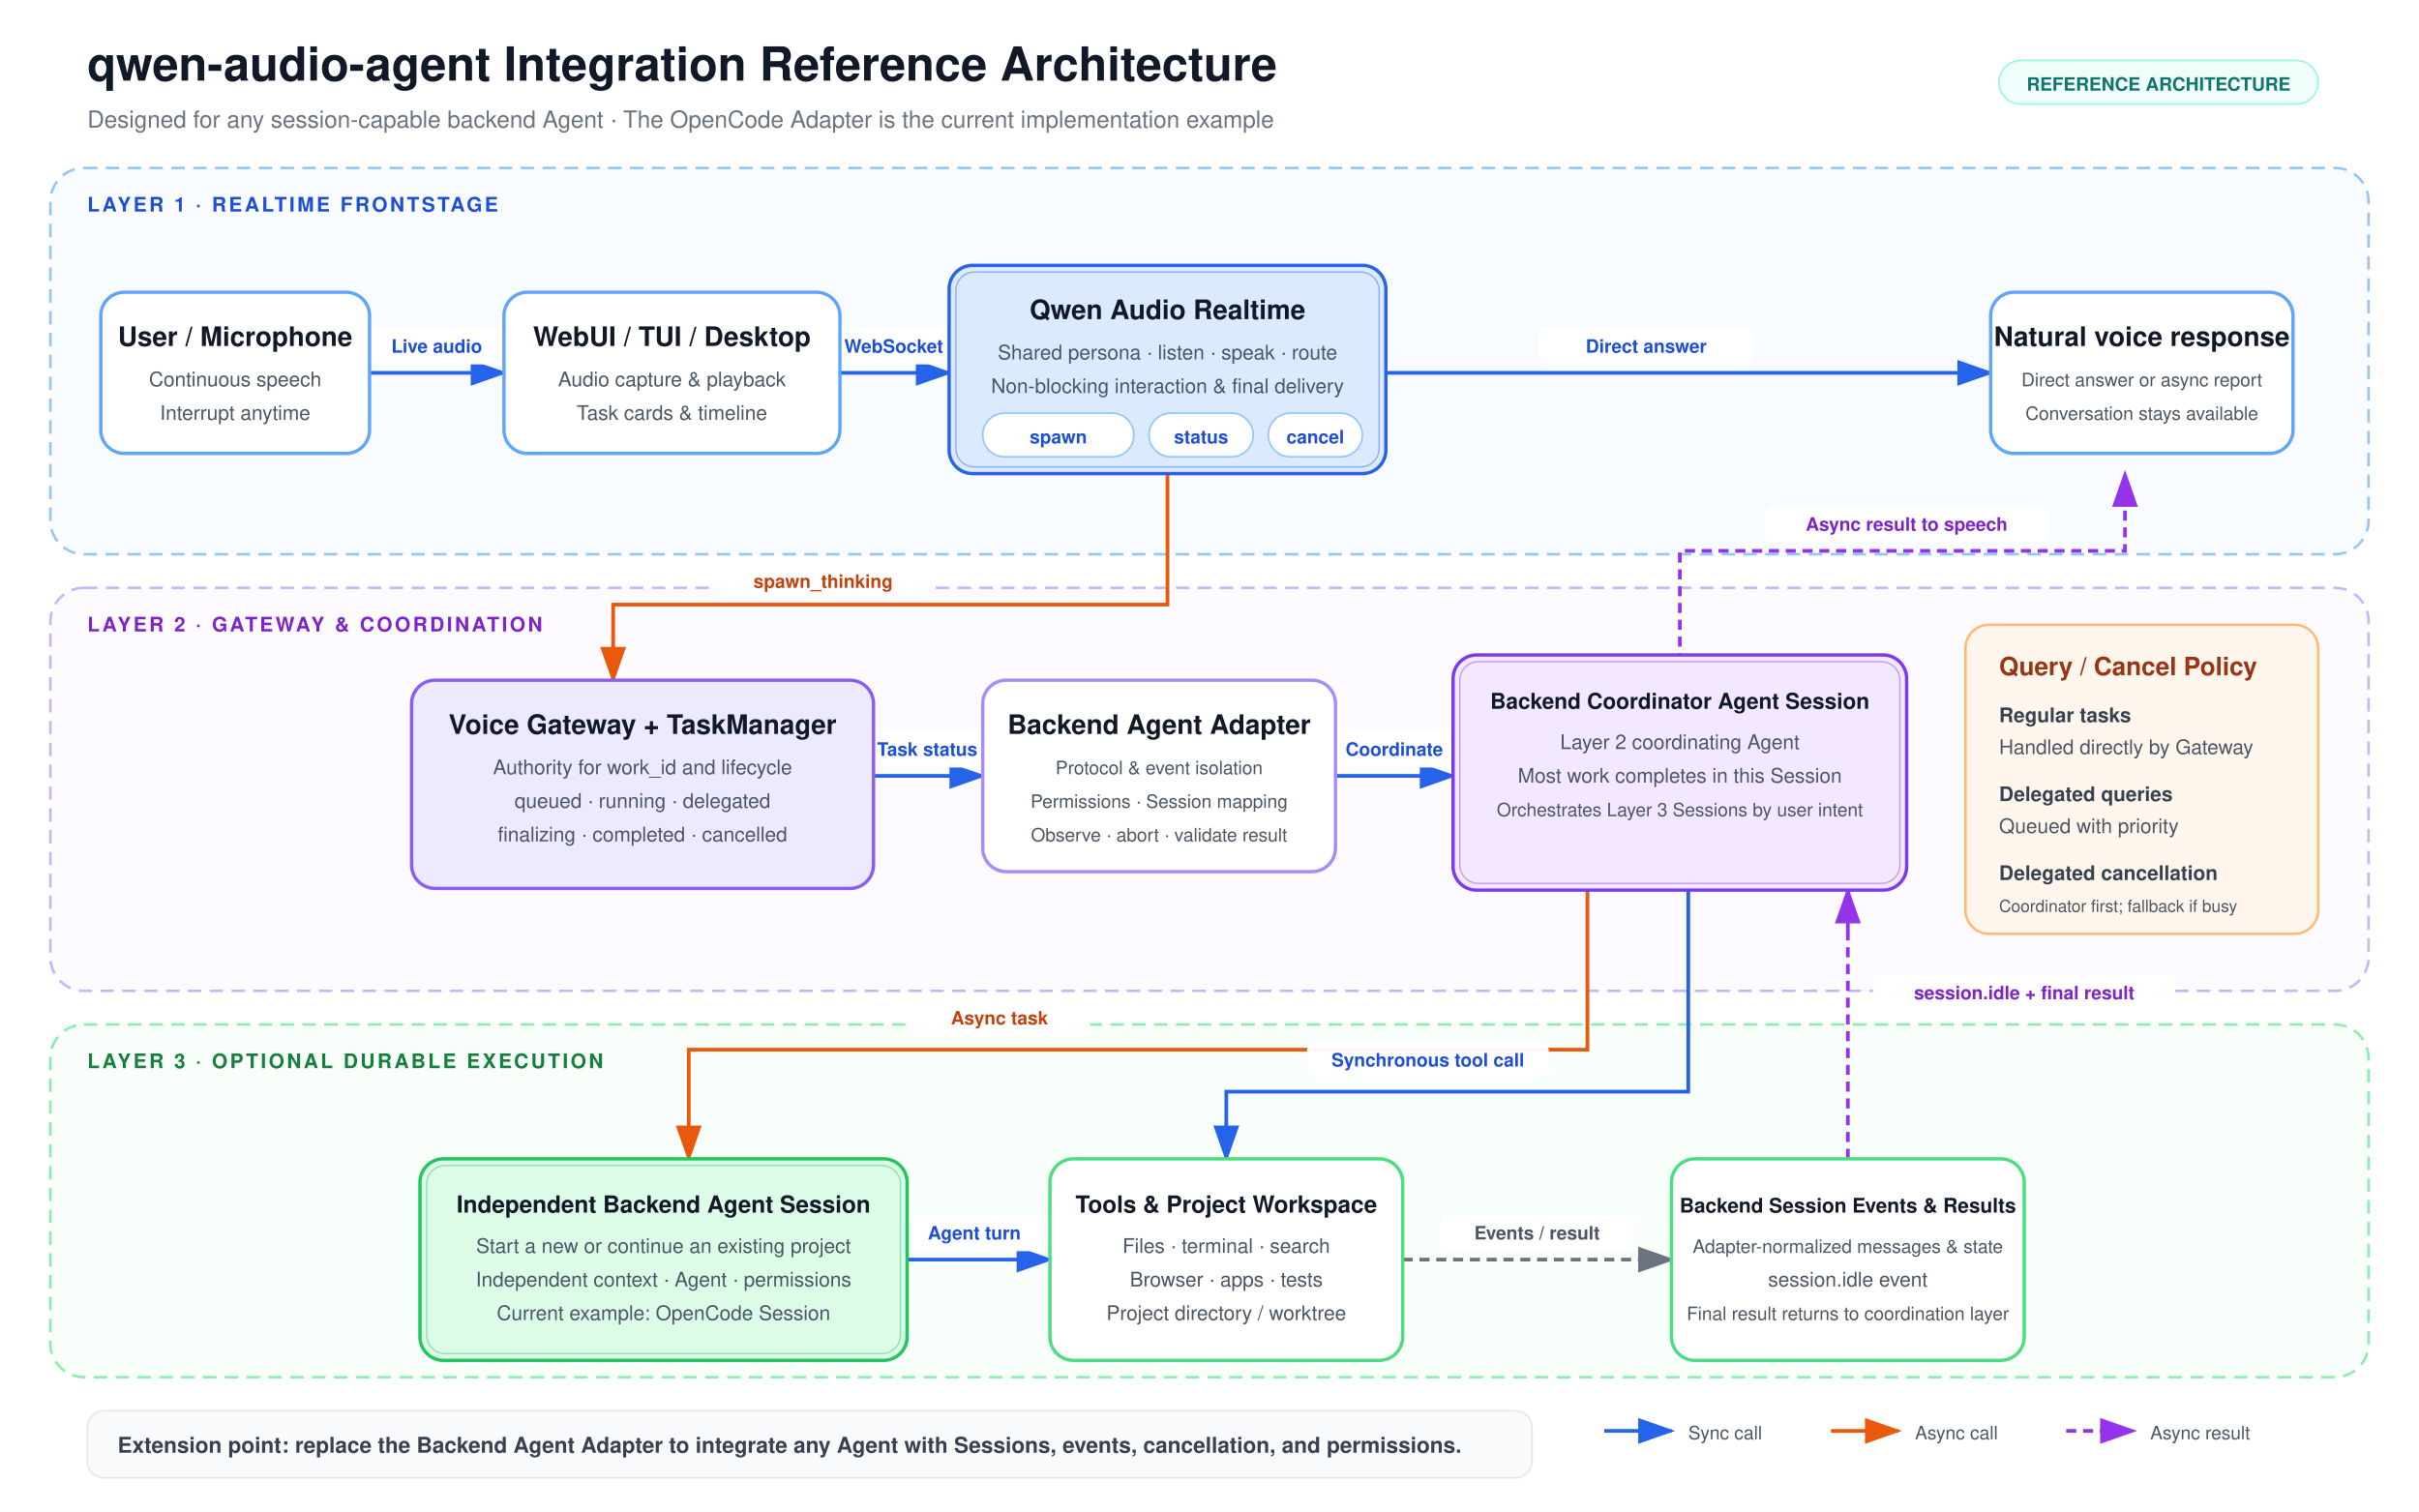
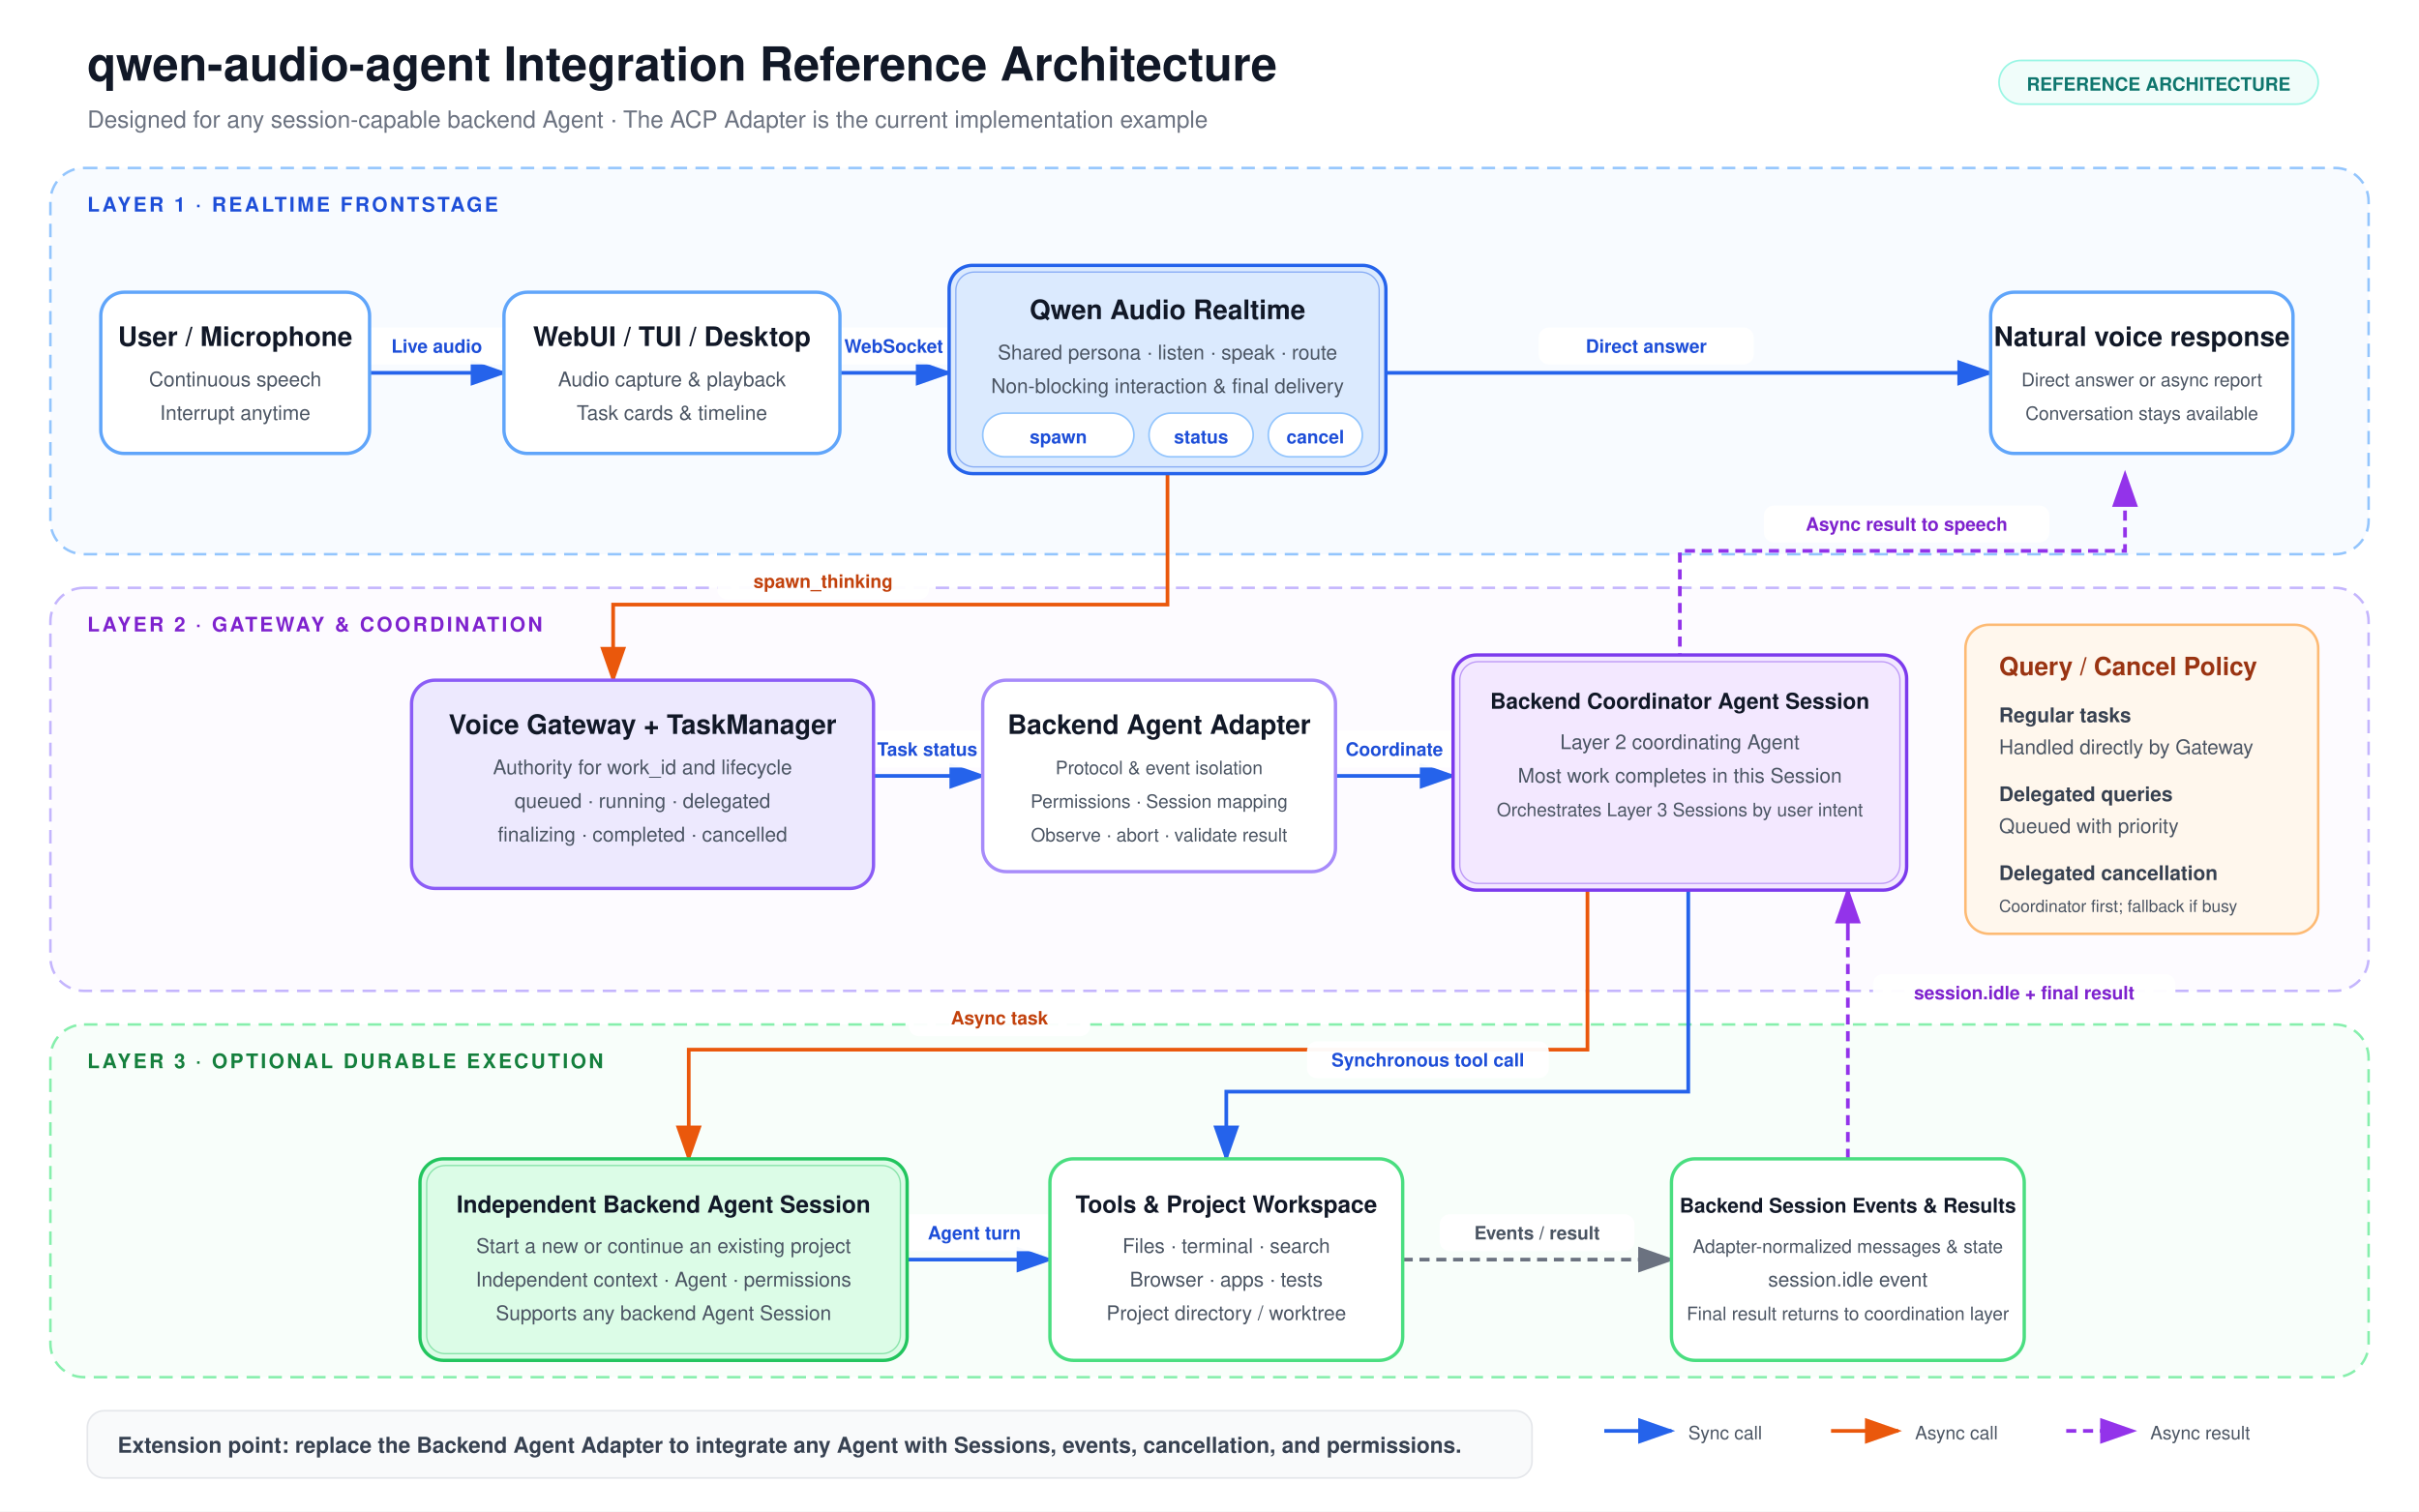
<svg xmlns="http://www.w3.org/2000/svg" viewBox="0 0 1440 900" width="1440" height="900">
  <style>text { font-family: "Helvetica Neue", Helvetica, Arial, sans-serif; } .lane-label { letter-spacing: 0.12em; }</style>
  <defs>
    <marker id="arrow-blue" markerWidth="10" markerHeight="7" refX="9" refY="3.5" orient="auto">
      <polygon points="0 0, 10 3.5, 0 7" fill="#2563eb" />
    </marker>
    <marker id="arrow-orange" markerWidth="10" markerHeight="7" refX="9" refY="3.5" orient="auto">
      <polygon points="0 0, 10 3.5, 0 7" fill="#ea580c" />
    </marker>
    <marker id="arrow-purple" markerWidth="10" markerHeight="7" refX="9" refY="3.5" orient="auto">
      <polygon points="0 0, 10 3.5, 0 7" fill="#9333ea" />
    </marker>
    <marker id="arrow-gray" markerWidth="10" markerHeight="7" refX="9" refY="3.5" orient="auto">
      <polygon points="0 0, 10 3.5, 0 7" fill="#6b7280" />
    </marker>
  </defs>
  <rect width="1440" height="900" fill="#ffffff" />
  <text x="52" y="48" text-anchor="start" font-size="28" font-weight="750" fill="#111827">qwen-audio-agent Integration Reference Architecture</text>
-   <text x="52" y="76" text-anchor="start" font-size="14" font-weight="400" fill="#6b7280">Designed for any session-capable backend Agent · The OpenCode Adapter is the current implementation example</text>
+   <text x="52" y="76" text-anchor="start" font-size="14" font-weight="400" fill="#6b7280">Designed for any session-capable backend Agent · The ACP Adapter is the current implementation example</text>
  <rect x="1190" y="36" width="190" height="26" rx="13" fill="#f0fdfa" stroke="#99f6e4" stroke-width="1" />
  <text x="1285" y="54" text-anchor="middle" font-size="11" font-weight="600" fill="#0f766e">REFERENCE ARCHITECTURE</text>
  <rect x="30" y="100" width="1380" height="230" rx="20" fill="#eff6ff" fill-opacity="0.48" stroke="#93c5fd" stroke-width="1.5" stroke-dasharray="8 5" />
  <text x="52" y="126" text-anchor="start" font-size="12" font-weight="700" fill="#1d4ed8" class="lane-label">LAYER 1 · REALTIME FRONTSTAGE</text>
  <rect x="30" y="350" width="1380" height="240" rx="20" fill="#faf5ff" fill-opacity="0.48" stroke="#c4b5fd" stroke-width="1.5" stroke-dasharray="8 5" />
  <text x="52" y="376" text-anchor="start" font-size="12" font-weight="700" fill="#7e22ce" class="lane-label">LAYER 2 · GATEWAY &amp; COORDINATION</text>
  <rect x="30" y="610" width="1380" height="210" rx="20" fill="#f0fdf4" fill-opacity="0.48" stroke="#86efac" stroke-width="1.5" stroke-dasharray="8 5" />
  <text x="52" y="636" text-anchor="start" font-size="12" font-weight="700" fill="#15803d" class="lane-label">LAYER 3 · OPTIONAL DURABLE EXECUTION</text>
  <path d="M 220 222 H 300" fill="none" stroke="#2563eb" stroke-width="2.2" marker-end="url(#arrow-blue)" />
  <path d="M 500 222 H 565" fill="none" stroke="#2563eb" stroke-width="2.2" marker-end="url(#arrow-blue)" />
  <path d="M 825 222 H 1185" fill="none" stroke="#2563eb" stroke-width="2.2" marker-end="url(#arrow-blue)" />
  <path d="M 695 282 V 360 H 365 V 405" fill="none" stroke="#ea580c" stroke-width="2.2" marker-end="url(#arrow-orange)" />
  <path d="M 520 462 H 585" fill="none" stroke="#2563eb" stroke-width="2.2" marker-end="url(#arrow-blue)" />
  <path d="M 795 462 H 865" fill="none" stroke="#2563eb" stroke-width="2.2" marker-end="url(#arrow-blue)" />
  <path d="M 1000 405 V 328 H 1265 V 282" fill="none" stroke="#9333ea" stroke-width="2.2" stroke-dasharray="6 4" marker-end="url(#arrow-purple)" />
  <path d="M 945 530 V 625 H 410 V 690" fill="none" stroke="#ea580c" stroke-width="2.2" marker-end="url(#arrow-orange)" />
  <path d="M 1005 530 V 650 H 730 V 690" fill="none" stroke="#2563eb" stroke-width="2.2" marker-end="url(#arrow-blue)" />
  <path d="M 540 750 H 625" fill="none" stroke="#2563eb" stroke-width="2.2" marker-end="url(#arrow-blue)" />
  <path d="M 835 750 H 995" fill="none" stroke="#6b7280" stroke-width="2.2" stroke-dasharray="6 4" marker-end="url(#arrow-gray)" />
  <path d="M 1100 690 V 560" fill="none" stroke="#9333ea" stroke-width="2.2" stroke-dasharray="6 4" />
  <path d="M 1100 560 V 530" fill="none" stroke="#9333ea" stroke-width="2.2" marker-end="url(#arrow-purple)" />
  <rect x="214" y="195" width="92" height="22" rx="6" fill="#ffffff" opacity="0.96" />
  <text x="260" y="210" text-anchor="middle" font-size="11" font-weight="600" fill="#1d4ed8">Live audio</text>
  <rect x="491" y="195" width="82" height="22" rx="6" fill="#ffffff" opacity="0.96" />
  <text x="532" y="210" text-anchor="middle" font-size="11" font-weight="600" fill="#1d4ed8">WebSocket</text>
  <rect x="916" y="195" width="128" height="22" rx="6" fill="#ffffff" opacity="0.96" />
  <text x="980" y="210" text-anchor="middle" font-size="11" font-weight="600" fill="#1d4ed8">Direct answer</text>
  <rect x="427" y="335" width="126" height="22" rx="6" fill="#ffffff" opacity="0.96" />
  <text x="490" y="350" text-anchor="middle" font-size="11" font-weight="600" fill="#c2410c">spawn_thinking</text>
  <rect x="511" y="435" width="82" height="22" rx="6" fill="#ffffff" opacity="0.96" />
  <text x="552" y="450" text-anchor="middle" font-size="11" font-weight="600" fill="#1d4ed8">Task status</text>
  <rect x="785" y="435" width="90" height="22" rx="6" fill="#ffffff" opacity="0.96" />
  <text x="830" y="450" text-anchor="middle" font-size="11" font-weight="600" fill="#1d4ed8">Coordinate</text>
  <rect x="1050" y="301" width="170" height="22" rx="6" fill="#ffffff" opacity="0.96" />
  <text x="1135" y="316" text-anchor="middle" font-size="11" font-weight="600" fill="#7e22ce">Async result to speech</text>
  <rect x="541" y="595" width="108" height="22" rx="6" fill="#ffffff" opacity="0.96" />
  <text x="595" y="610" text-anchor="middle" font-size="11" font-weight="600" fill="#c2410c">Async task</text>
  <rect x="778" y="620" width="144" height="22" rx="6" fill="#ffffff" opacity="0.96" />
  <text x="850" y="635" text-anchor="middle" font-size="11" font-weight="600" fill="#1d4ed8">Synchronous tool call</text>
  <rect x="530" y="723" width="100" height="22" rx="6" fill="#ffffff" opacity="0.96" />
  <text x="580" y="738" text-anchor="middle" font-size="11" font-weight="600" fill="#1d4ed8">Agent turn</text>
  <rect x="857" y="723" width="116" height="22" rx="6" fill="#ffffff" opacity="0.96" />
  <text x="915" y="738" text-anchor="middle" font-size="11" font-weight="600" fill="#4b5563">Events / result</text>
  <rect x="1115" y="580" width="180" height="22" rx="6" fill="#ffffff" opacity="0.96" />
  <text x="1205" y="595" text-anchor="middle" font-size="11" font-weight="600" fill="#7e22ce">session.idle + final result</text>
  <rect x="60" y="174" width="160" height="96" rx="14" fill="#ffffff" stroke="#60a5fa" stroke-width="2" />
  <text x="140" y="206" text-anchor="middle" font-size="16" font-weight="700" fill="#111827">User / Microphone</text>
  <text x="140" y="230" text-anchor="middle" font-size="12" font-weight="400" fill="#4b5563">Continuous speech</text>
  <text x="140" y="250" text-anchor="middle" font-size="12" font-weight="400" fill="#4b5563">Interrupt anytime</text>
  <rect x="300" y="174" width="200" height="96" rx="14" fill="#ffffff" stroke="#60a5fa" stroke-width="2" />
  <text x="400" y="206" text-anchor="middle" font-size="16" font-weight="700" fill="#111827">WebUI / TUI / Desktop</text>
  <text x="400" y="230" text-anchor="middle" font-size="12" font-weight="400" fill="#4b5563">Audio capture &amp; playback</text>
  <text x="400" y="250" text-anchor="middle" font-size="12" font-weight="400" fill="#4b5563">Task cards &amp; timeline</text>
  <rect x="565" y="158" width="260" height="124" rx="14" fill="#dbeafe" stroke="#2563eb" stroke-width="2" />
  <rect x="569" y="162" width="252" height="116" rx="11" fill="none" stroke="#2563eb" stroke-width="0.8" opacity="0.45" />
  <text x="695" y="190" text-anchor="middle" font-size="16" font-weight="700" fill="#111827">Qwen Audio Realtime</text>
  <text x="695" y="214" text-anchor="middle" font-size="12" font-weight="400" fill="#4b5563">Shared persona · listen · speak · route</text>
  <text x="695" y="234" text-anchor="middle" font-size="12" font-weight="400" fill="#4b5563">Non-blocking interaction &amp; final delivery</text>
  <rect x="585" y="246" width="90" height="26" rx="13" fill="#ffffff" stroke="#93c5fd" stroke-width="1" />
  <text x="630" y="264" text-anchor="middle" font-size="11" font-weight="600" fill="#1d4ed8">spawn</text>
  <rect x="684" y="246" width="62" height="26" rx="13" fill="#ffffff" stroke="#93c5fd" stroke-width="1" />
  <text x="715" y="264" text-anchor="middle" font-size="11" font-weight="600" fill="#1d4ed8">status</text>
  <rect x="755" y="246" width="56" height="26" rx="13" fill="#ffffff" stroke="#93c5fd" stroke-width="1" />
  <text x="783" y="264" text-anchor="middle" font-size="11" font-weight="600" fill="#1d4ed8">cancel</text>
  <rect x="1185" y="174" width="180" height="96" rx="14" fill="#ffffff" stroke="#60a5fa" stroke-width="2" />
  <text x="1275" y="206" text-anchor="middle" font-size="16" font-weight="700" fill="#111827">Natural voice response</text>
  <text x="1275" y="230" text-anchor="middle" font-size="11" font-weight="400" fill="#4b5563">Direct answer or async report</text>
  <text x="1275" y="250" text-anchor="middle" font-size="11" font-weight="400" fill="#4b5563">Conversation stays available</text>
  <rect x="245" y="405" width="275" height="124" rx="14" fill="#ede9fe" stroke="#8b5cf6" stroke-width="2" />
  <text x="382.5" y="437" text-anchor="middle" font-size="16" font-weight="700" fill="#111827">Voice Gateway + TaskManager</text>
  <text x="382.5" y="461" text-anchor="middle" font-size="12" font-weight="400" fill="#4b5563">Authority for work_id and lifecycle</text>
  <text x="382.5" y="481" text-anchor="middle" font-size="12" font-weight="400" fill="#4b5563">queued · running · delegated</text>
  <text x="382.5" y="501" text-anchor="middle" font-size="12" font-weight="400" fill="#4b5563">finalizing · completed · cancelled</text>
  <rect x="585" y="405" width="210" height="114" rx="14" fill="#ffffff" stroke="#a78bfa" stroke-width="2" />
  <text x="690" y="437" text-anchor="middle" font-size="16" font-weight="700" fill="#111827">Backend Agent Adapter</text>
  <text x="690" y="461" text-anchor="middle" font-size="11" font-weight="400" fill="#4b5563">Protocol &amp; event isolation</text>
  <text x="690" y="481" text-anchor="middle" font-size="11" font-weight="400" fill="#4b5563">Permissions · Session mapping</text>
  <text x="690" y="501" text-anchor="middle" font-size="11" font-weight="400" fill="#4b5563">Observe · abort · validate result</text>
  <rect x="865" y="390" width="270" height="140" rx="14" fill="#f3e8ff" stroke="#7c3aed" stroke-width="2" />
  <rect x="869" y="394" width="262" height="132" rx="11" fill="none" stroke="#7c3aed" stroke-width="0.8" opacity="0.45" />
  <text x="1000" y="422" text-anchor="middle" font-size="13" font-weight="700" fill="#111827">Backend Coordinator Agent Session</text>
  <text x="1000" y="446" text-anchor="middle" font-size="12" font-weight="400" fill="#4b5563">Layer 2 coordinating Agent</text>
  <text x="1000" y="466" text-anchor="middle" font-size="12" font-weight="400" fill="#4b5563">Most work completes in this Session</text>
  <text x="1000" y="486" text-anchor="middle" font-size="11" font-weight="400" fill="#4b5563">Orchestrates Layer 3 Sessions by user intent</text>
  <rect x="1170" y="372" width="210" height="184" rx="14" fill="#fff7ed" stroke="#fdba74" stroke-width="1.5" />
  <text x="1190" y="402" text-anchor="start" font-size="15" font-weight="700" fill="#9a3412">Query / Cancel Policy</text>
  <text x="1190" y="430" text-anchor="start" font-size="12" font-weight="700" fill="#374151">Regular tasks</text>
  <text x="1190" y="449" text-anchor="start" font-size="12" font-weight="400" fill="#4b5563">Handled directly by Gateway</text>
  <text x="1190" y="477" text-anchor="start" font-size="12" font-weight="700" fill="#374151">Delegated queries</text>
  <text x="1190" y="496" text-anchor="start" font-size="12" font-weight="400" fill="#4b5563">Queued with priority</text>
  <text x="1190" y="524" text-anchor="start" font-size="12" font-weight="700" fill="#374151">Delegated cancellation</text>
  <text x="1190" y="543" text-anchor="start" font-size="10" font-weight="400" fill="#4b5563">Coordinator first; fallback if busy</text>
  <rect x="250" y="690" width="290" height="120" rx="14" fill="#dcfce7" stroke="#22c55e" stroke-width="2" />
  <rect x="254" y="694" width="282" height="112" rx="11" fill="none" stroke="#22c55e" stroke-width="0.8" opacity="0.45" />
  <text x="395" y="722" text-anchor="middle" font-size="14" font-weight="700" fill="#111827">Independent Backend Agent Session</text>
  <text x="395" y="746" text-anchor="middle" font-size="12" font-weight="400" fill="#4b5563">Start a new or continue an existing project</text>
  <text x="395" y="766" text-anchor="middle" font-size="12" font-weight="400" fill="#4b5563">Independent context · Agent · permissions</text>
-   <text x="395" y="786" text-anchor="middle" font-size="12" font-weight="400" fill="#4b5563">Current example: OpenCode Session</text>
+   <text x="395" y="786" text-anchor="middle" font-size="12" font-weight="400" fill="#4b5563">Supports any backend Agent Session</text>
  <rect x="625" y="690" width="210" height="120" rx="14" fill="#ffffff" stroke="#4ade80" stroke-width="2" />
  <text x="730" y="722" text-anchor="middle" font-size="14" font-weight="700" fill="#111827">Tools &amp; Project Workspace</text>
  <text x="730" y="746" text-anchor="middle" font-size="12" font-weight="400" fill="#4b5563">Files · terminal · search</text>
  <text x="730" y="766" text-anchor="middle" font-size="12" font-weight="400" fill="#4b5563">Browser · apps · tests</text>
  <text x="730" y="786" text-anchor="middle" font-size="12" font-weight="400" fill="#4b5563">Project directory / worktree</text>
  <rect x="995" y="690" width="210" height="120" rx="14" fill="#ffffff" stroke="#4ade80" stroke-width="2" />
  <text x="1100" y="722" text-anchor="middle" font-size="12" font-weight="700" fill="#111827">Backend Session Events &amp; Results</text>
  <text x="1100" y="746" text-anchor="middle" font-size="11" font-weight="400" fill="#4b5563">Adapter-normalized messages &amp; state</text>
  <text x="1100" y="766" text-anchor="middle" font-size="12" font-weight="400" fill="#4b5563">session.idle event</text>
  <text x="1100" y="786" text-anchor="middle" font-size="11" font-weight="400" fill="#4b5563">Final result returns to coordination layer</text>
  <rect x="52" y="840" width="860" height="40" rx="10" fill="#f9fafb" stroke="#e5e7eb" />
  <text x="70" y="865" text-anchor="start" font-size="13" font-weight="650" fill="#374151">Extension point: replace the Backend Agent Adapter to integrate any Agent with Sessions, events, cancellation, and permissions.</text>
  <line x1="955" y1="852" x2="995" y2="852" stroke="#2563eb" stroke-width="2.2" marker-end="url(#arrow-blue)" />
  <text x="1005" y="857" text-anchor="start" font-size="11" font-weight="500" fill="#4b5563">Sync call</text>
  <line x1="1090" y1="852" x2="1130" y2="852" stroke="#ea580c" stroke-width="2.2" marker-end="url(#arrow-orange)" />
  <text x="1140" y="857" text-anchor="start" font-size="11" font-weight="500" fill="#4b5563">Async call</text>
  <line x1="1230" y1="852" x2="1270" y2="852" stroke="#9333ea" stroke-width="2.2" stroke-dasharray="6 4" marker-end="url(#arrow-purple)" />
  <text x="1280" y="857" text-anchor="start" font-size="11" font-weight="500" fill="#4b5563">Async result</text>
</svg>
